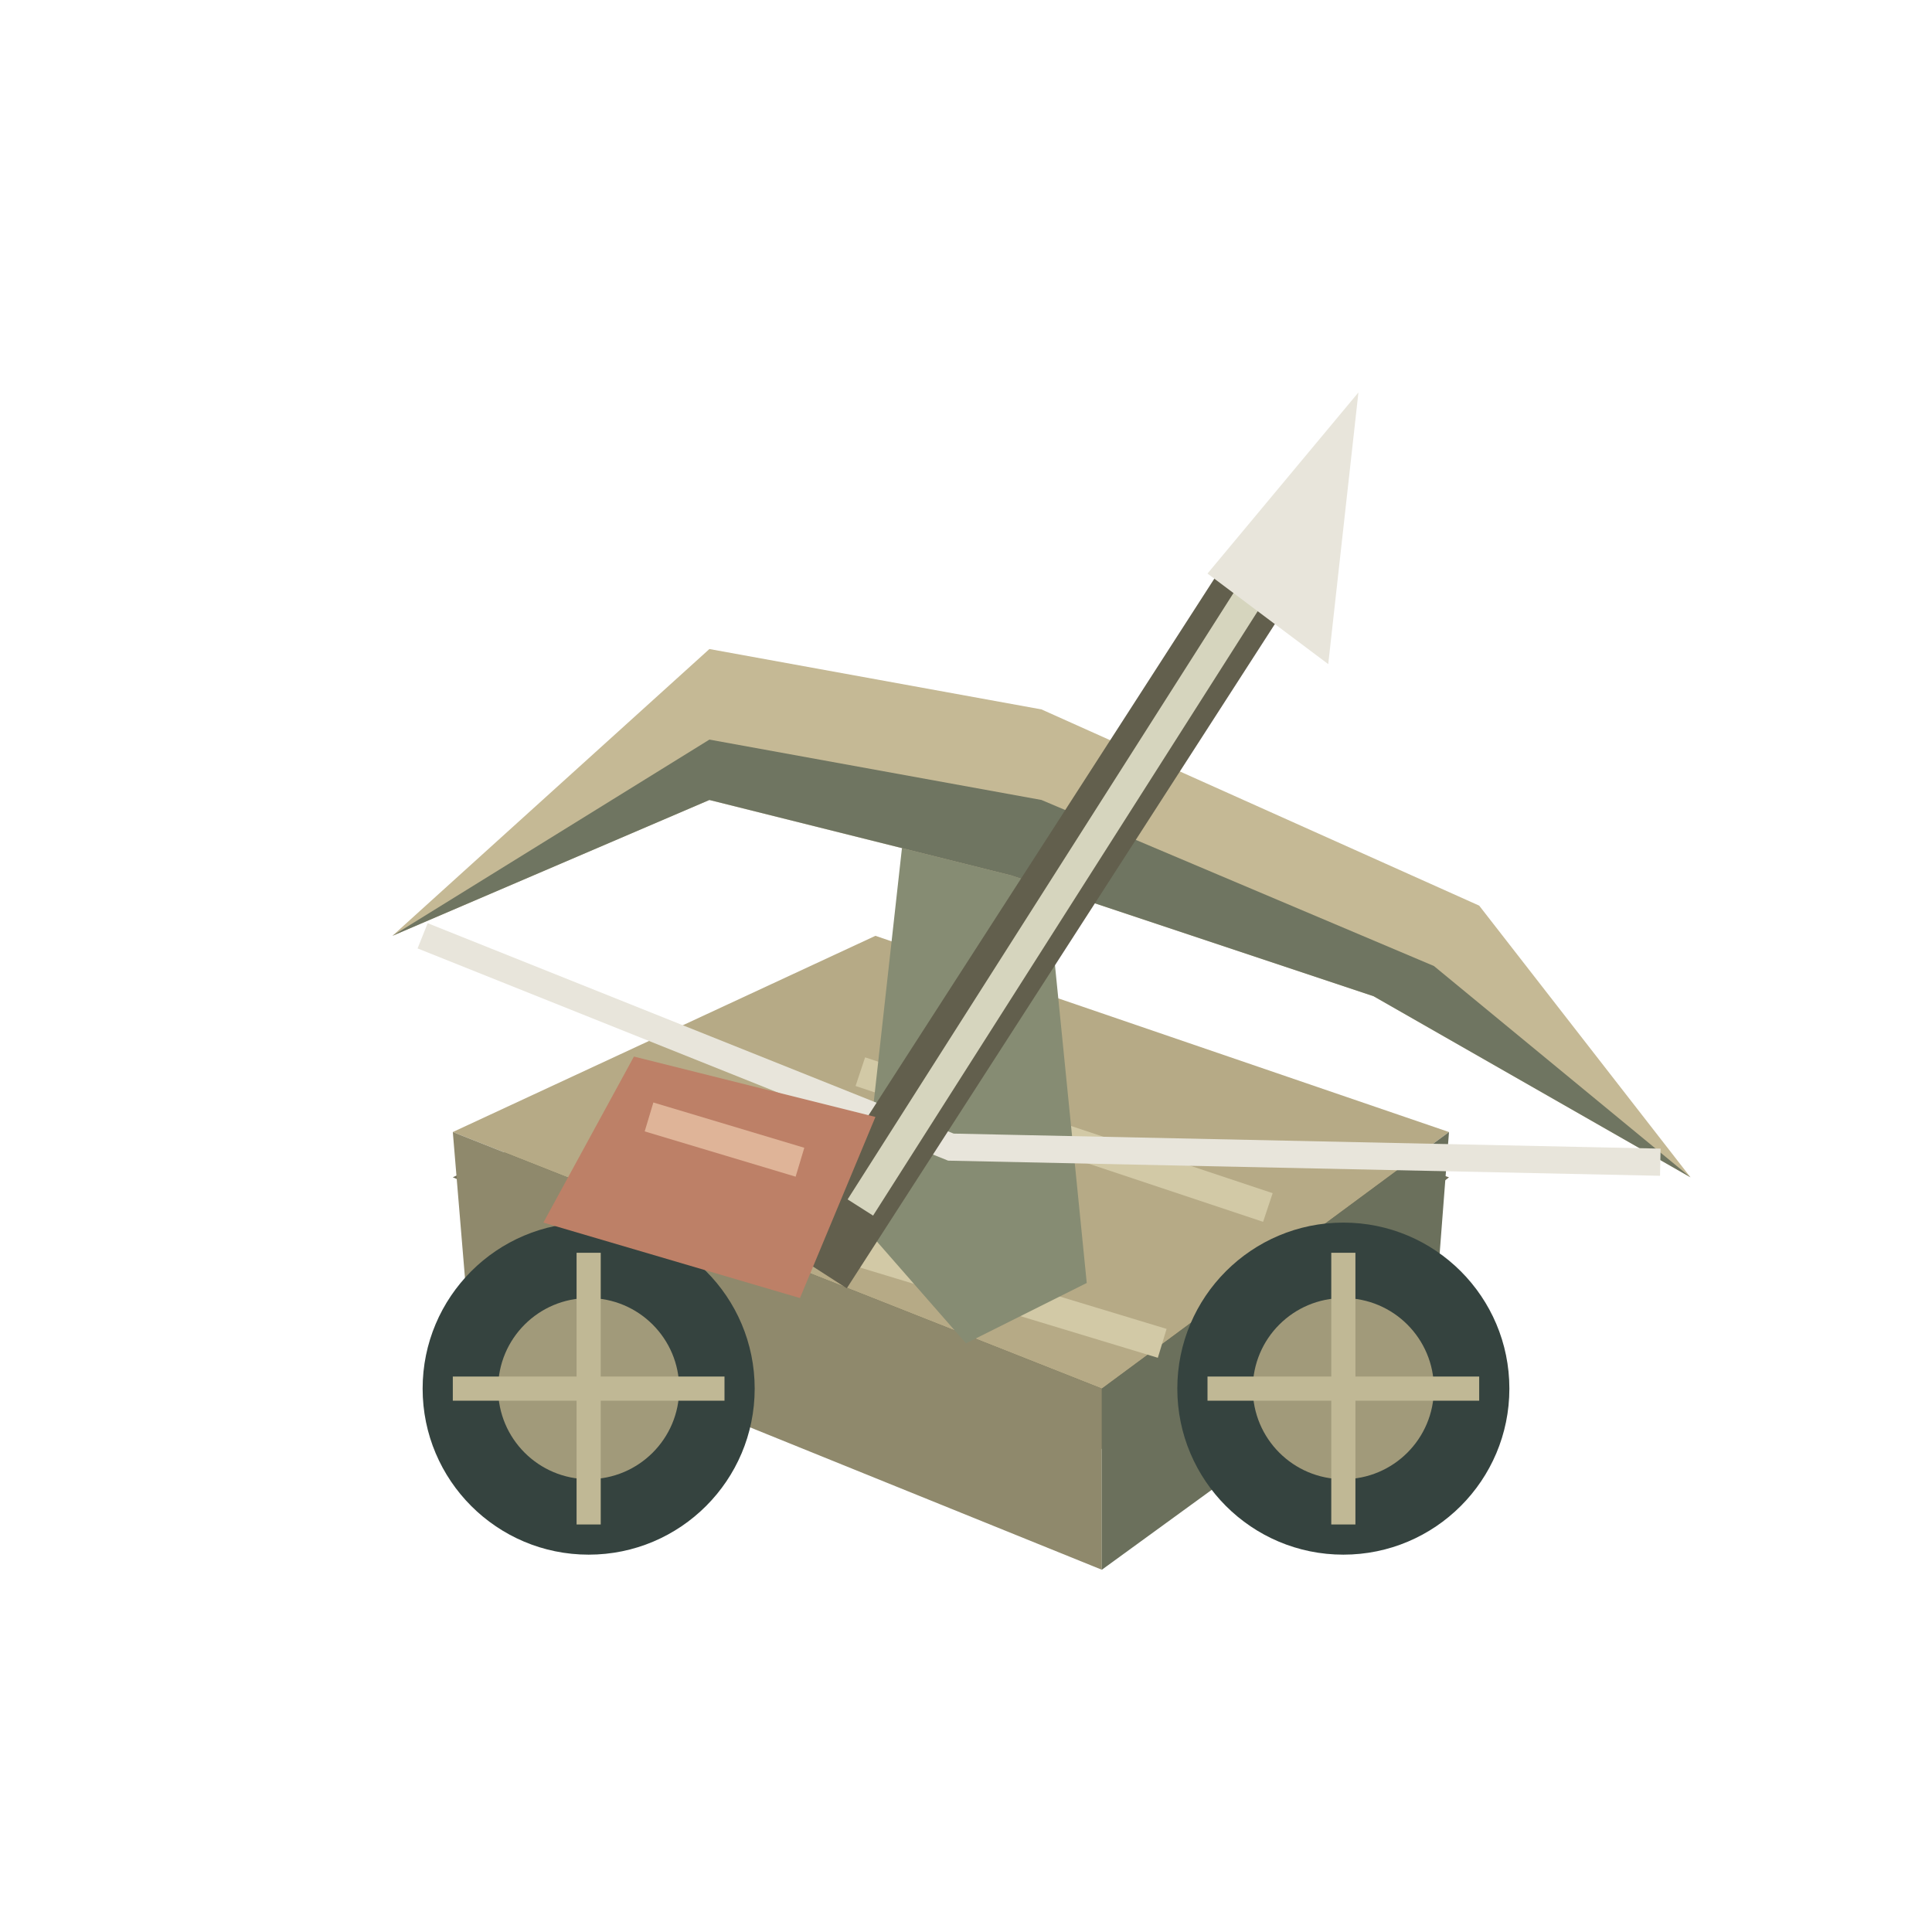
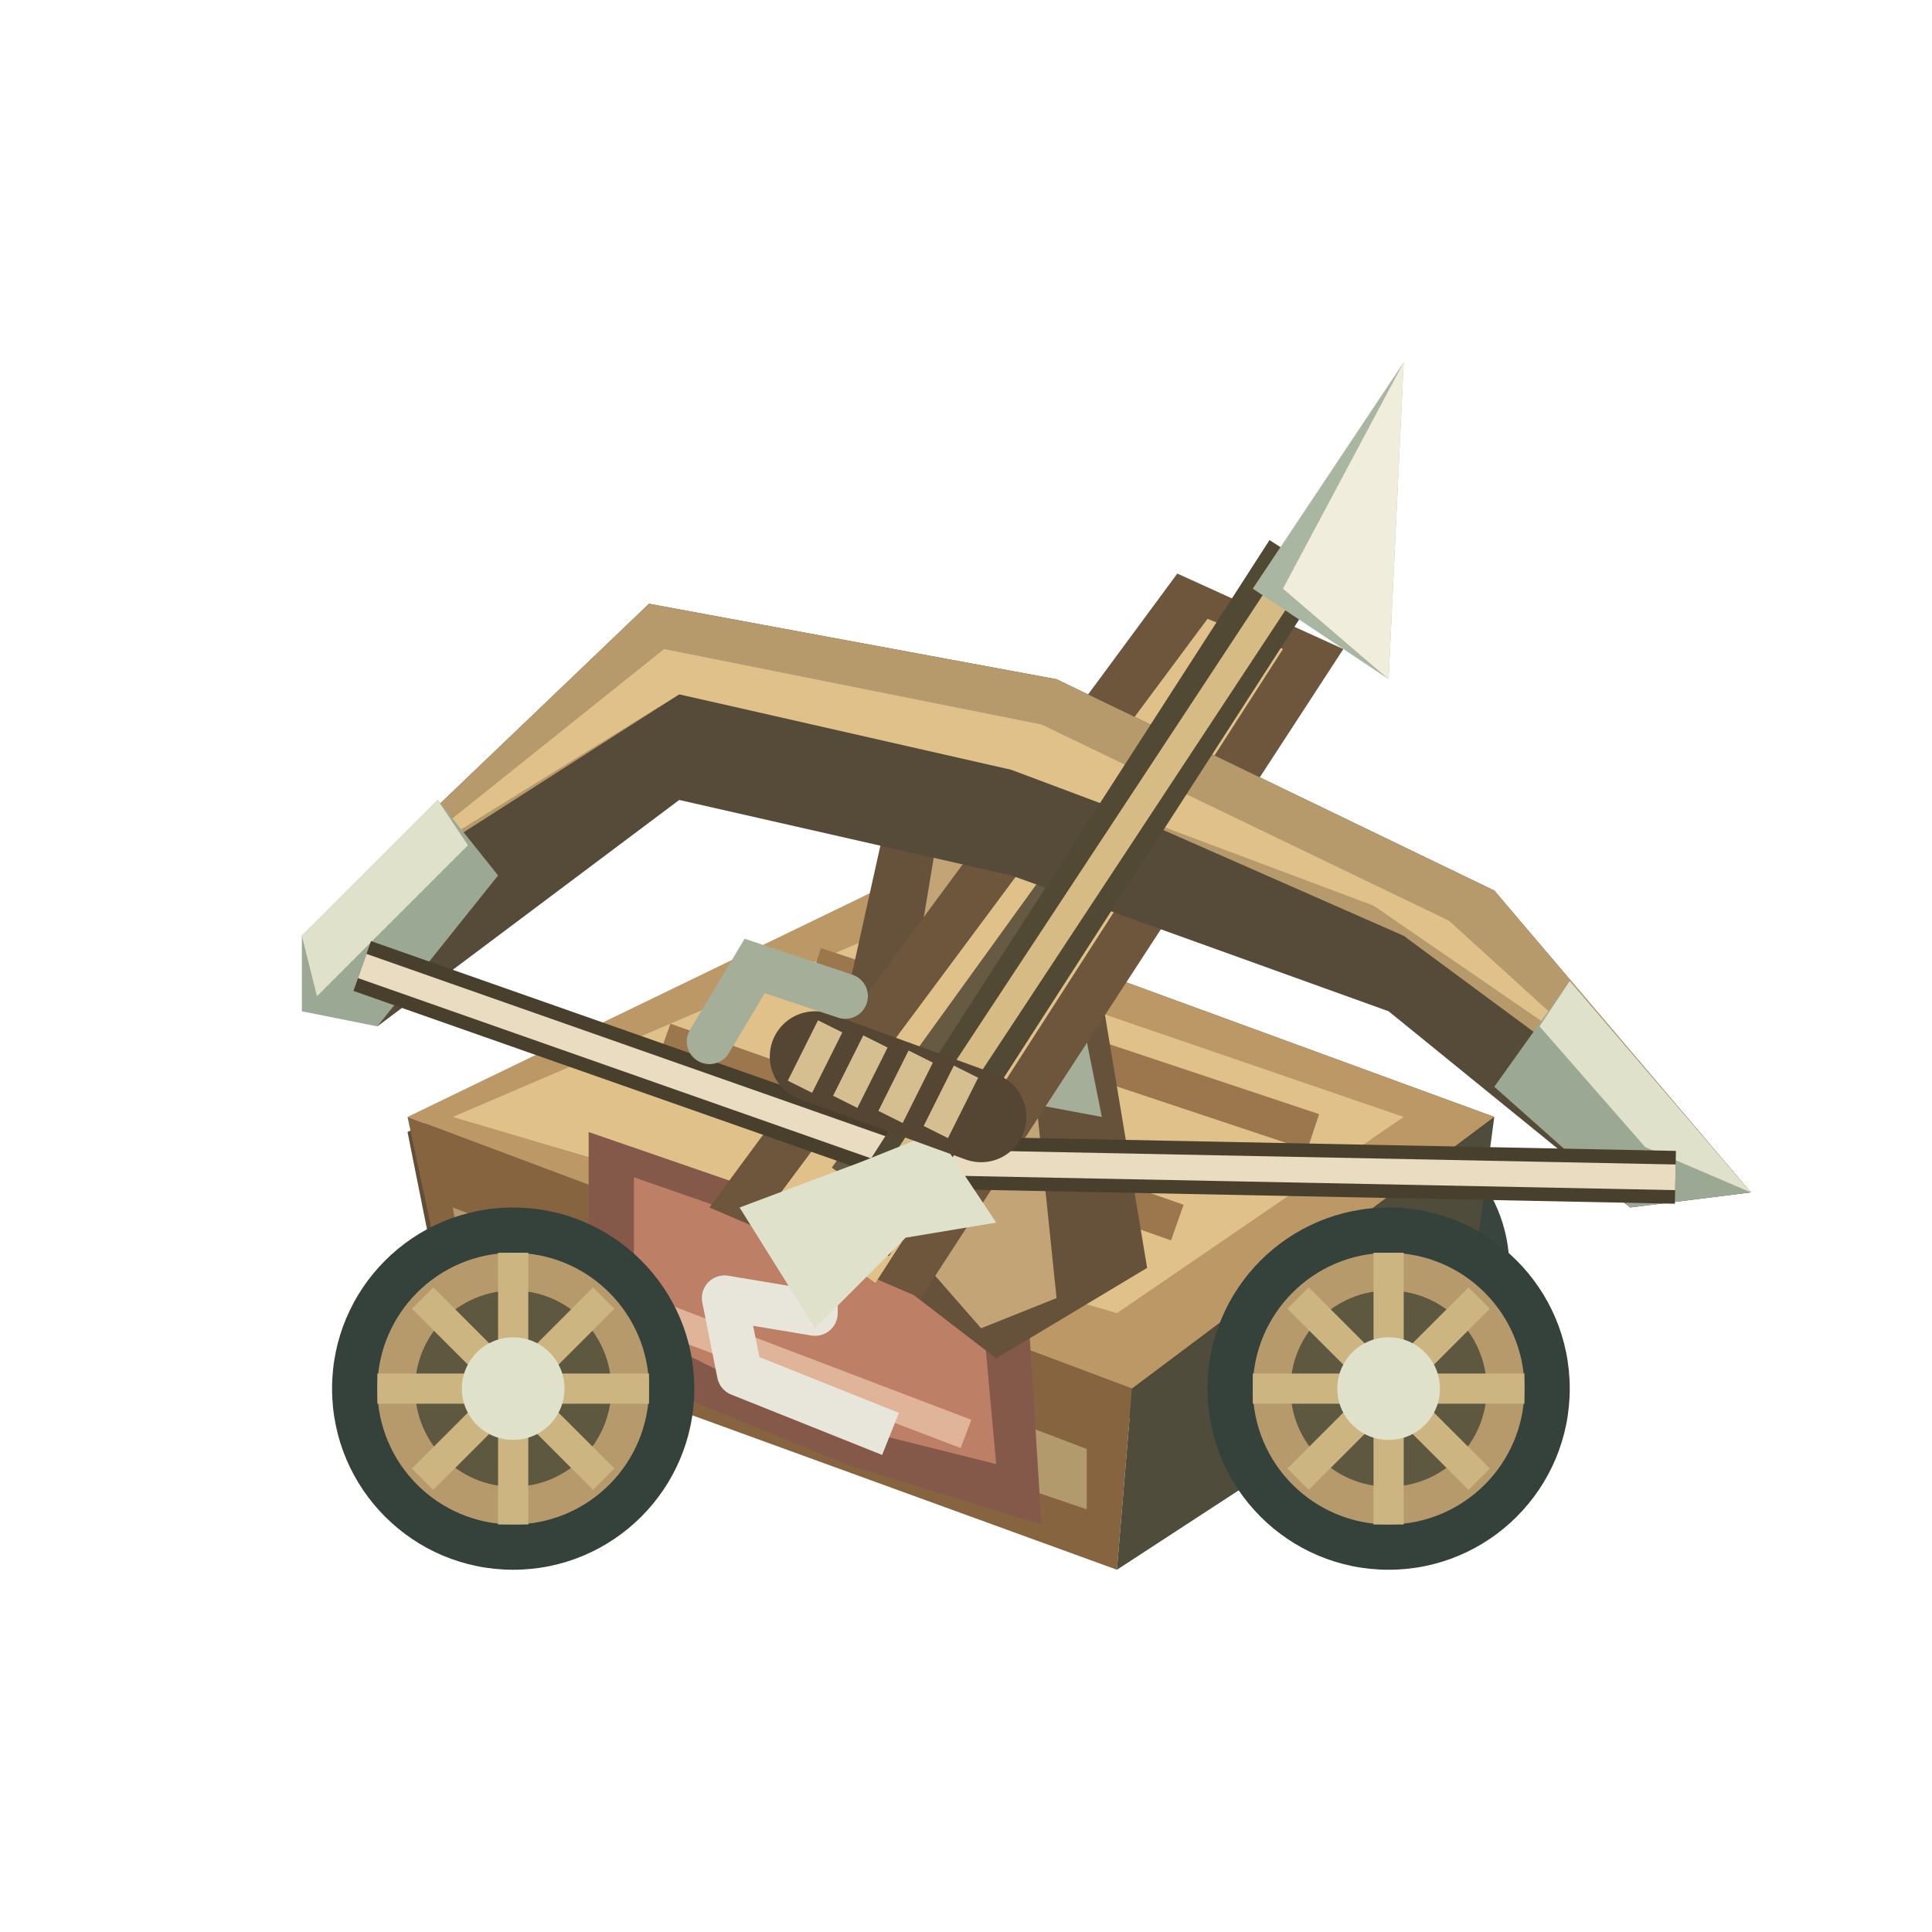
<svg xmlns="http://www.w3.org/2000/svg" width="128" height="128" viewBox="0 0 128 128">
-   <path fill="#716F59" d="m30 78 27-13 39 13-23 18z" />
-   <path fill="#B6AA86" d="m30 75 28-13 38 13-23 17z" />
-   <path fill="#8F896C" d="m30 75 1 12 42 17V92z" />
-   <path fill="#6B705C" d="m73 92 23-17-1 13-22 16z" />
-   <path d="m44 79 33 10m-20-18 27 9" stroke="#D2C9A6" stroke-width="2" />
-   <circle cx="39" cy="92" r="11" fill="#35433F" />
-   <circle cx="39" cy="92" r="6" fill="#A19A7A" />
-   <circle cx="89" cy="92" r="11" fill="#35433F" />
-   <circle cx="89" cy="92" r="6" fill="#A19A7A" />
-   <path d="M39 83v18m-9-9h18M89 83v18m-9-9h18" stroke="#C0B895" stroke-width="1.6" />
-   <path fill="#868C73" d="m57 81 3-27 9 1 3 30-8 4z" />
-   <path fill="#C5B995" d="m26 62 21-19 22 4 29 13 14 18-21-12-24-8-20-5z" />
-   <path fill="#6F7561" d="m26 62 21-13 22 4 26 11 17 14-21-12-24-8-20-5z" />
-   <path d="m28 62 35 14 47 1" fill="none" stroke="#E8E5DB" stroke-width="1.8" />
-   <path d="m54 84 29-45" stroke="#625F4D" stroke-width="5" />
-   <path d="m57 80 28-44" stroke="#D6D5BE" stroke-width="2" />
-   <path fill="#E8E5DB" d="m80 38 10-12-2 18z" />
-   <path fill="#BD8067" d="m42 70 16 4-5 12-17-5z" />
-   <path d="m43 74 10 3" stroke="#DFB498" stroke-width="2" />
+   <path d="m34 82 59 5" stroke="#3B4139" stroke-width="8" />
+   <circle cx="90" cy="84" r="10" fill="#38443D" />
+   <circle cx="90" cy="84" r="6.5" fill="#A79167" />
+   <path d="M90 78v12m-6-6h12" stroke="#D8C398" stroke-width="2.4" />
+   <path fill="#624E36" d="m27 75 31-16 41 15-24 20-46-9z" />
+   <path fill="#BC9866" d="m27 74 31-15 41 15-24 18z" />
+   <path fill="#E0C18A" d="m30 74 28-12 35 12-19 13z" />
+   <path d="m44 69 34 12m-24-17 33 11" stroke="#9C774D" stroke-width="2.5" />
+   <path fill="#86643F" d="m27 74 3 14 44 16 1-12z" />
+   <path fill="#4F4C3B" d="m75 92 24-18-2 15-23 15z" />
+   <path fill="#B39A6C" d="m30 80 42 16v4L31 86z" />
+   <path fill="#855949" d="m39 75 29 10 1 16-13-4-17-7z" />
+   <path fill="#BD8067" d="m42 78 23 8 1 11-12-3-12-6z" />
+   <path d="m43 87 21 8" stroke="#DFB498" stroke-width="2" />
+   <path d="m54 82v5l-6-1 1 5 10 4" fill="none" stroke="#E8E5DB" stroke-width="3" stroke-linejoin="round" />
+   <circle cx="34" cy="92" r="12" fill="#35413B" />
+   <circle cx="34" cy="92" r="9" fill="#B69A6B" />
+   <circle cx="34" cy="92" r="6.5" fill="#5E5840" />
+   <path d="M34 83v18m-9-9h18m-15-6 12 12m-12 0 12-12" stroke="#CCB581" stroke-width="2" />
+   <circle cx="34" cy="92" r="3.4" fill="#E0E1CA" />
+   <circle cx="92" cy="92" r="12" fill="#35413B" />
+   <circle cx="92" cy="92" r="9" fill="#B69A6B" />
+   <circle cx="92" cy="92" r="6.5" fill="#5E5840" />
+   <path d="M92 83v18m-9-9h18m-15-6 12 12m-12 0 12-12" stroke="#CCB581" stroke-width="2" />
+   <circle cx="92" cy="92" r="3.4" fill="#E0E1CA" />
+   <path fill="#66523B" d="m53 80 6-27 12 1 5 30-10 6z" />
+   <path fill="#C2A477" d="m58 80 4-24 5 1 3 29-5 2z" />
+   <path fill="#A5AE99" d="m58 66 14 3 1 5-16-3z" />
+   <path fill="#6D563B" d="m47 80 31-42 11 5-28 43z" />
+   <path fill="#E0C18A" d="m51 80 29-39 5 2-27 42z" />
+   <path d="m56 78 26-36" stroke="#675A43" stroke-width="2.2" />
+   <path fill="#554B38" d="m20 62 23-22 27 5 29 14 17 20-8 1-16-13-25-9-22-5-20 15z" />
+   <path fill="#B69A6B" d="m20 62 23-22 27 5 29 14 17 20-23-17-25-11-23-5z" />
+   <path fill="#E0C18A" d="m24 59 20-16 25 5 27 13 11 10-16-11-24-9-22-5z" />
+   <path fill="#9BA994" d="m20 62 9-9 4 5-8 10-5-1zm84 3 12 14-8 1-9-8z" />
+   <path fill="#E0E1CA" d="m20 62 9-9 2 3-10 10zm84 3 12 14-7-3-7-8z" />
+   <path d="m24 64 37 13 50 1" fill="none" stroke="#493F2D" stroke-width="3.5" />
+   <path d="m24 64 37 13 50 1" fill="none" stroke="#E9DCC0" stroke-width="1.7" />
+   <path d="m57 82 29-45" stroke="#524935" stroke-width="4.5" />
+   <path d="m58 80 29-44" stroke="#D6BC84" stroke-width="1.8" />
+   <path fill="#A9B7A2" d="m83 39 10-15-1 21z" />
+   <path fill="#F0EDDD" d="m93 24-8 15 7 6z" />
+   <path fill="#E0E1CA" d="m57 77-8 3 5 8 6-6 6-1-4-6z" />
+   <path d="m54 70 11 4" stroke="#554633" stroke-width="6" stroke-linecap="round" />
+   <path d="m55 68-2 4m5-3-2 4m5-3-2 4m5-3-2 4" stroke="#D5BF91" stroke-width="1.8" />
+   <path d="m47 69 3-5 6 2" fill="none" stroke="#A5AE99" stroke-width="3" stroke-linecap="round" />
</svg>
